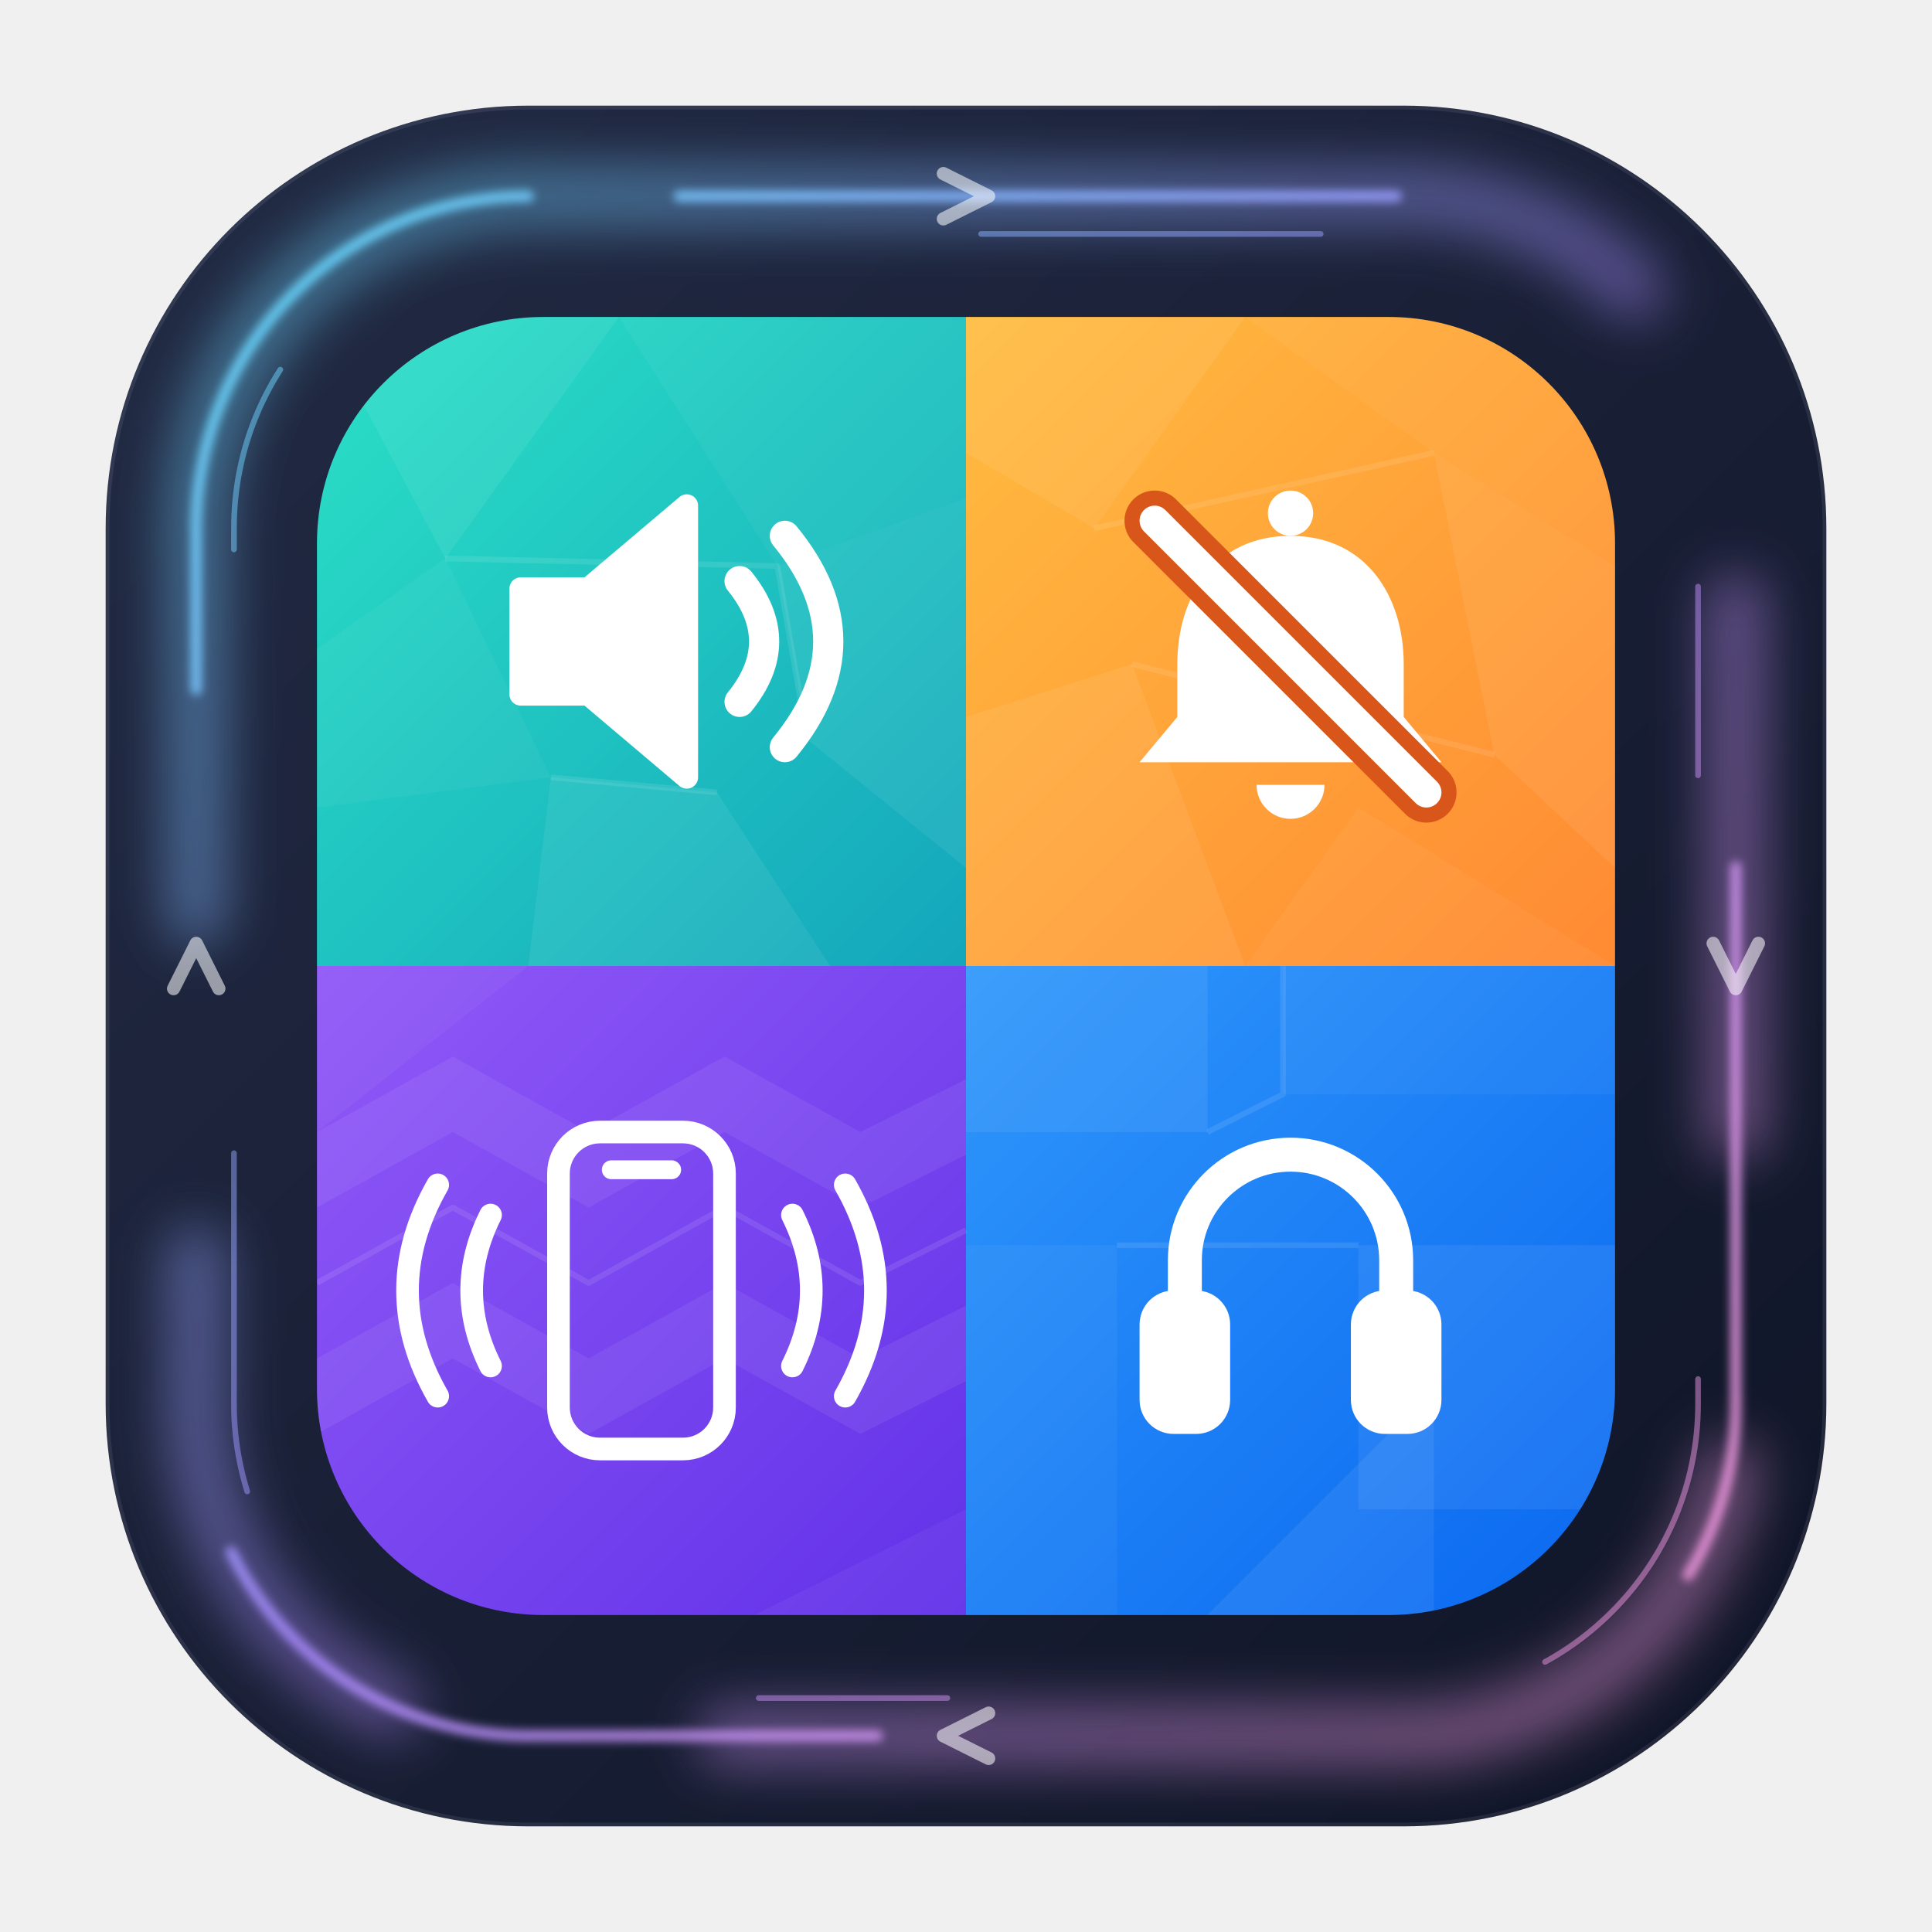
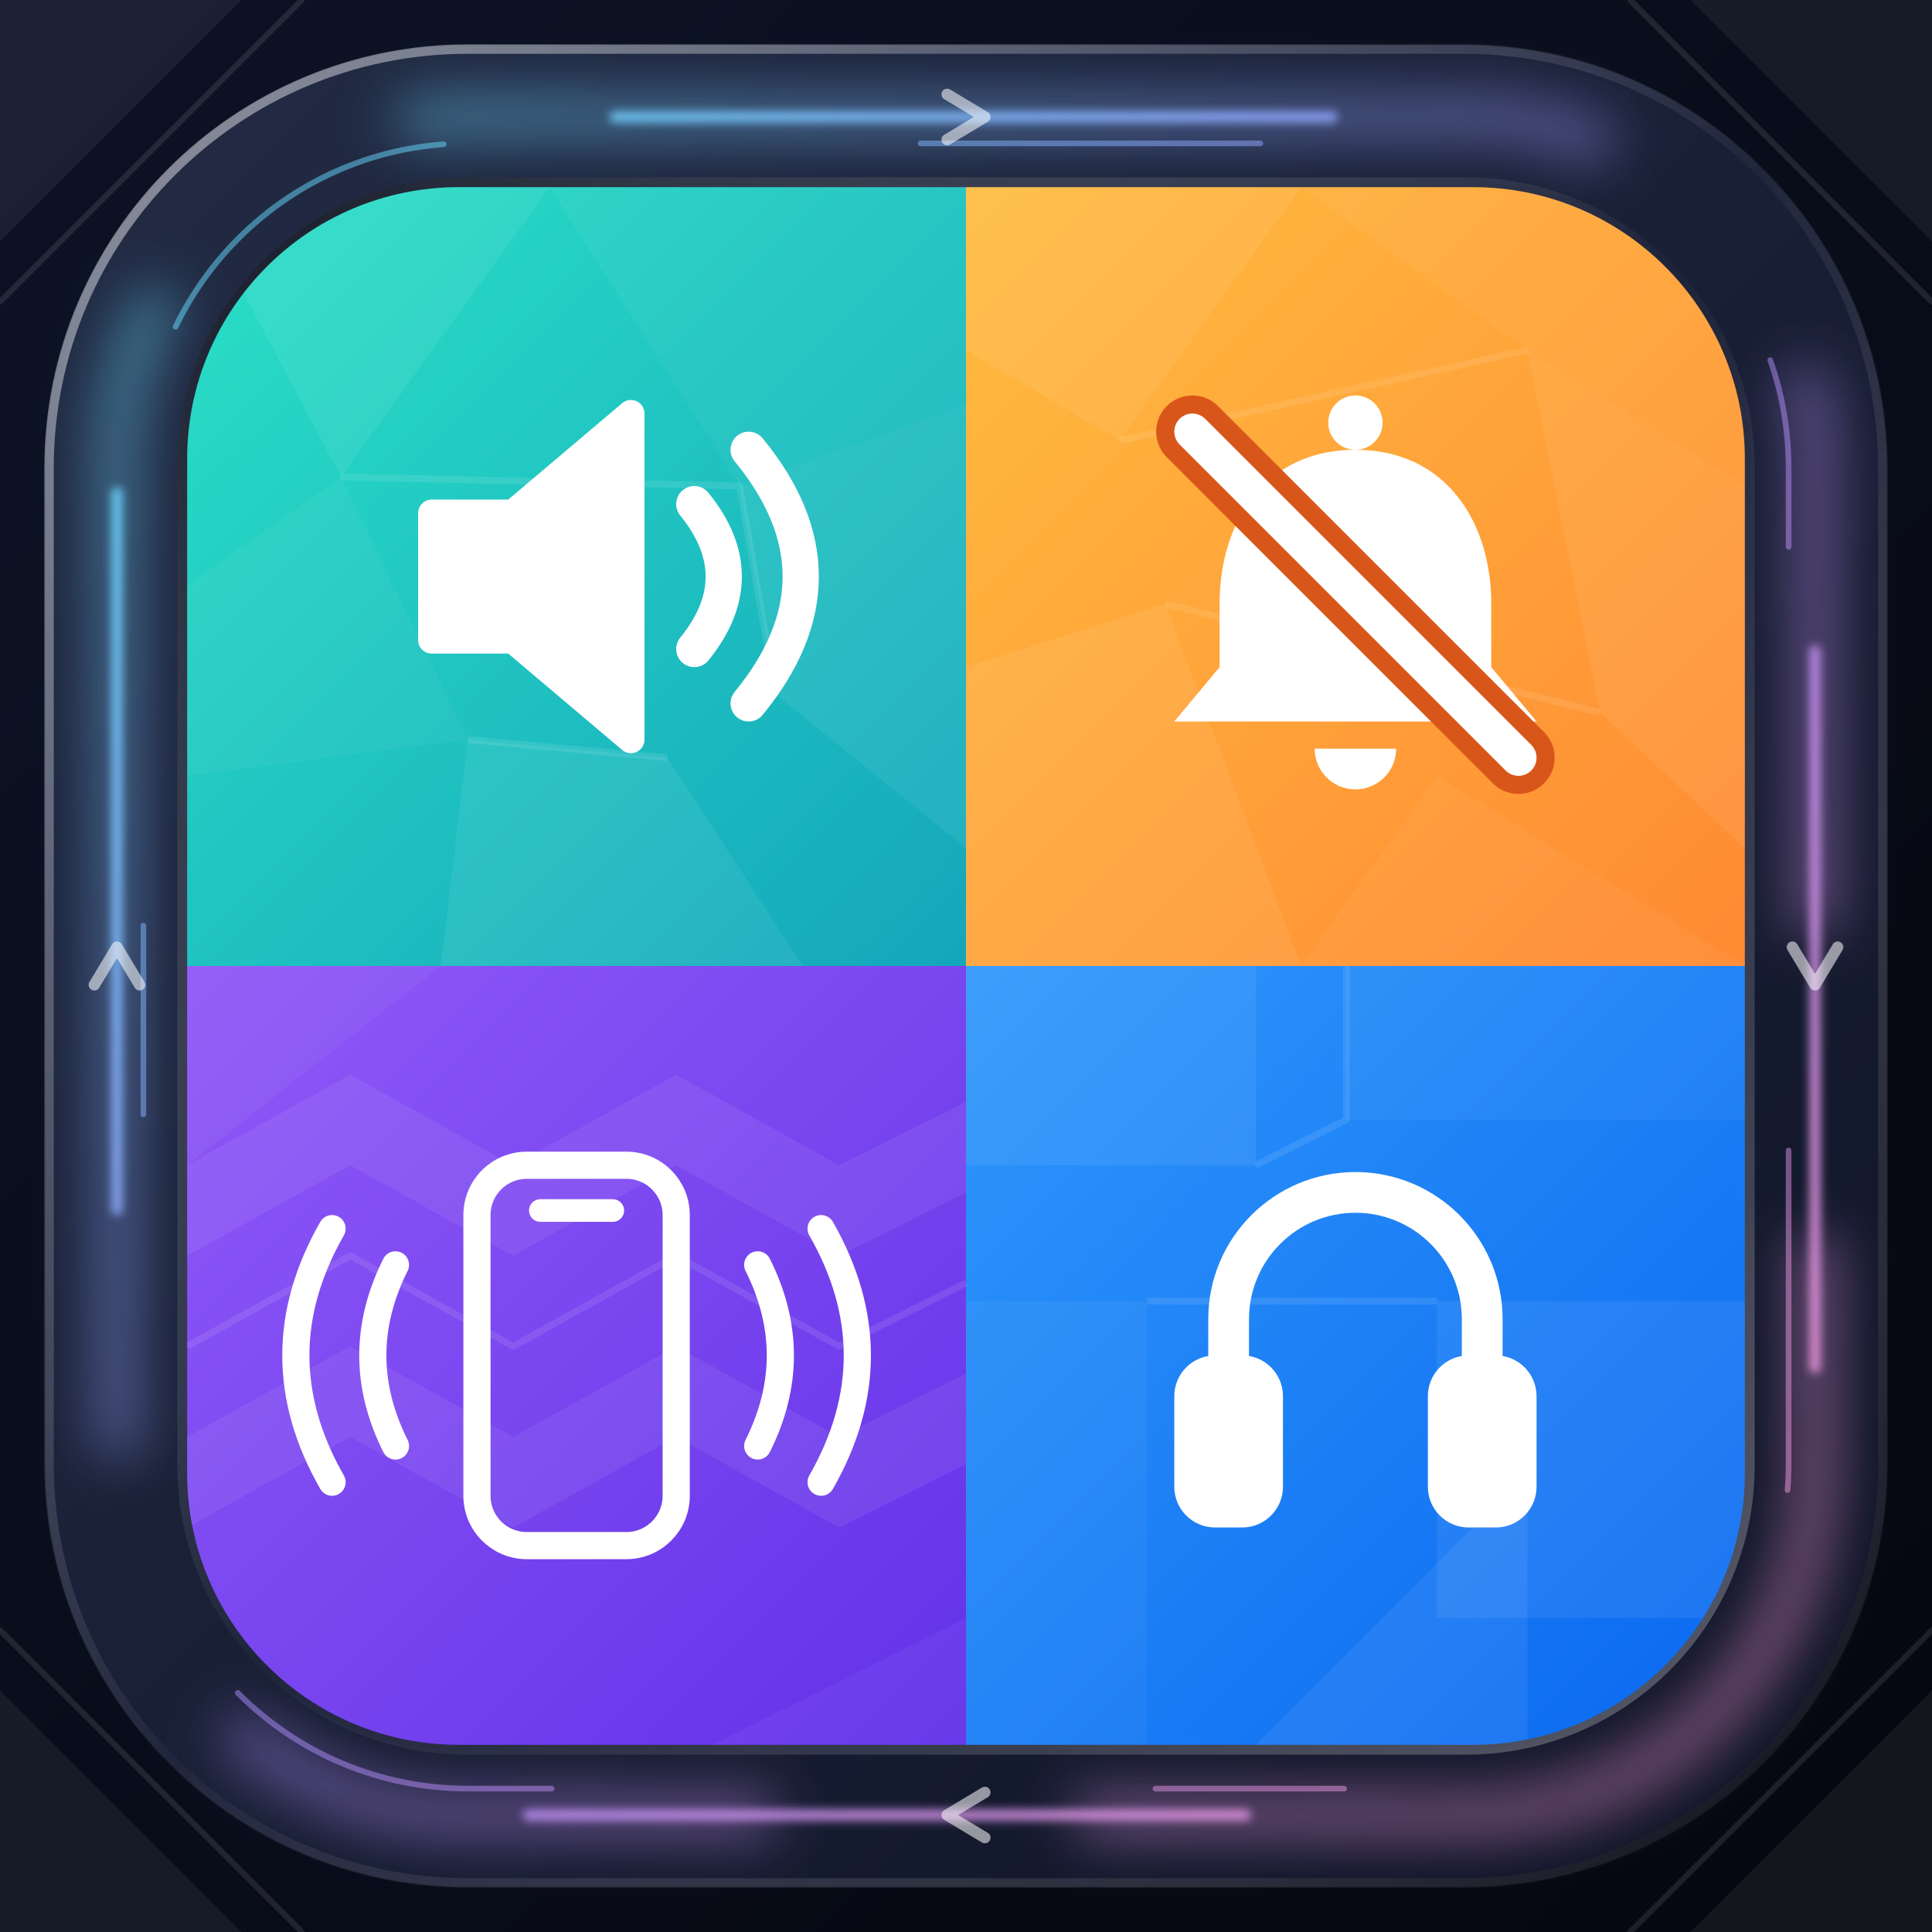
<svg xmlns="http://www.w3.org/2000/svg" viewBox="0 0 512 512" width="512" height="512">
  <defs>
    <linearGradient id="frame" x1="0" y1="0" x2="1" y2="1">
      <stop offset="0" stop-color="#232b45" />
      <stop offset="1" stop-color="#0f1426" />
    </linearGradient>
    <linearGradient id="flow" gradientUnits="userSpaceOnUse" x1="40" y1="40" x2="472" y2="472">
      <stop offset="0" stop-color="#5EE7FF" />
      <stop offset="0.5" stop-color="#A98BFF" />
      <stop offset="1" stop-color="#FF9AD5" />
    </linearGradient>
    <linearGradient id="gBlue" x1="0" y1="0" x2="1" y2="1">
      <stop offset="0" stop-color="#2BE0C6" />
      <stop offset="1" stop-color="#14A6BC" />
    </linearGradient>
    <linearGradient id="gAmber" x1="0" y1="0" x2="1" y2="1">
      <stop offset="0" stop-color="#FFBC40" />
      <stop offset="1" stop-color="#FF8A33" />
    </linearGradient>
    <linearGradient id="gPurple" x1="0" y1="0" x2="1" y2="1">
      <stop offset="0" stop-color="#9059F7" />
      <stop offset="1" stop-color="#6232E8" />
    </linearGradient>
    <linearGradient id="gCyan" x1="0" y1="0" x2="1" y2="1">
      <stop offset="0" stop-color="#2F97FB" />
      <stop offset="1" stop-color="#0A68F0" />
    </linearGradient>
    <clipPath id="tiles">
      <rect x="84" y="84" width="344" height="344" rx="60" />
    </clipPath>
    <filter id="mist" x="-20%" y="-20%" width="140%" height="140%">
      <feGaussianBlur stdDeviation="7" />
    </filter>
    <filter id="glow" x="-20%" y="-20%" width="140%" height="140%">
      <feGaussianBlur stdDeviation="1.2" />
    </filter>
+     <linearGradient id="edge" x1="0" y1="0" x2="1" y2="1">
+       <stop offset="0" stop-color="#0d1326" />
+       <stop offset="1" stop-color="#05070f" />
+     </linearGradient>
+     <linearGradient id="hi" x1="0" y1="0" x2="1" y2="1">
+       <stop offset="0" stop-color="#ffffff" stop-opacity="0.50" />
+       <stop offset="0.5" stop-color="#ffffff" stop-opacity="0.03" />
+       <stop offset="1" stop-color="#000000" stop-opacity="0.45" />
+     </linearGradient>
+     <linearGradient id="hiRev" x1="0" y1="0" x2="1" y2="1">
+       <stop offset="0" stop-color="#000000" stop-opacity="0.50" />
+       <stop offset="0.5" stop-color="#ffffff" stop-opacity="0.02" />
+       <stop offset="1" stop-color="#ffffff" stop-opacity="0.28" />
+     </linearGradient>
  </defs>
-   <rect x="28" y="28" width="456" height="456" rx="112" fill="url(#frame)" />
-   <rect x="28.5" y="28.5" width="455" height="455" rx="111.5" fill="none" stroke="#ffffff" stroke-opacity="0.08" />
+   <rect x="0" y="0" width="512" height="512" fill="url(#edge)" />
+   <g fill="#ffffff" fill-opacity="0.06">
+     <polygon points="0,0 64,0 0,64" />
+     <polygon points="512,0 448,0 512,64" />
+     <polygon points="0,512 64,512 0,448" />
+     <polygon points="512,512 448,512 512,448" />
+   </g>
+   <g fill="none" stroke="#ffffff" stroke-opacity="0.10" stroke-width="1.5" stroke-linecap="round">
+     <path d="M0 80 L80 0" />
+     <path d="M432 0 L512 80" />
+     <path d="M0 432 L80 512" />
+     <path d="M432 512 L512 432" />
+   </g>
+   <rect x="12" y="12" width="488" height="488" rx="112" fill="url(#frame)" />
+   <rect x="13" y="13" width="486" height="486" rx="111" fill="none" stroke="url(#hi)" stroke-width="2.5" />
  <g fill="none" stroke="url(#flow)" stroke-linecap="round">
-     <rect x="52" y="52" width="408" height="408" rx="88" stroke-width="16" stroke-opacity="0.45" stroke-dasharray="300 90 140 90" filter="url(#mist)" />
-     <rect x="52" y="52" width="408" height="408" rx="88" stroke-width="3" stroke-opacity="0.85" stroke-dasharray="190 230" stroke-dashoffset="-40" filter="url(#glow)" />
-     <rect x="62" y="62" width="388" height="388" rx="78" stroke-width="1.5" stroke-opacity="0.5" stroke-dasharray="90 160 50 160" stroke-dashoffset="-120" />
+     <rect x="31" y="31" width="450" height="450" rx="92" stroke-width="12" stroke-opacity="0.45" stroke-dasharray="300 90 140 90" filter="url(#mist)" />
+     <rect x="31" y="31" width="450" height="450" rx="92" stroke-width="3" stroke-opacity="0.85" stroke-dasharray="190 230" stroke-dashoffset="-40" filter="url(#glow)" />
+     <rect x="38" y="38" width="436" height="436" rx="86" stroke-width="1.5" stroke-opacity="0.5" stroke-dasharray="90 160 50 160" stroke-dashoffset="-120" />
  </g>
-   <g fill="none" stroke="#ffffff" stroke-opacity="0.55" stroke-width="3.5" stroke-linecap="round" stroke-linejoin="round">
-     <path d="M250 46 L262 52 L250 58" />
-     <path d="M454 250 L460 262 L466 250" />
-     <path d="M262 454 L250 460 L262 466" />
-     <path d="M58 262 L52 250 L46 262" />
+   <g fill="none" stroke="#ffffff" stroke-opacity="0.55" stroke-width="3" stroke-linecap="round" stroke-linejoin="round">
+     <path d="M251 25 L261 31 L251 37" />
+     <path d="M475 251 L481 261 L487 251" />
+     <path d="M261 475 L251 481 L261 487" />
+     <path d="M25 261 L31 251 L37 261" />
  </g>
-   <g clip-path="url(#tiles)">
-     <rect x="84" y="84" width="172" height="172" fill="url(#gBlue)" />
-     <rect x="256" y="84" width="172" height="172" fill="url(#gAmber)" />
-     <rect x="84" y="256" width="172" height="172" fill="url(#gPurple)" />
-     <rect x="256" y="256" width="172" height="172" fill="url(#gCyan)" />
-     <g fill="#ffffff" fill-opacity="0.07">
-       <polygon points="84,84 164,84 118,148" />
-       <polygon points="146,206 190,210 220,256 140,256" />
-       <polygon points="206,150 256,132 256,230 214,196" />
+   <rect x="48.5" y="48.5" width="415" height="415" rx="75" fill="none" stroke="url(#hiRev)" stroke-width="3" />
+   <g transform="translate(256 256) scale(1.2) translate(-256 -256)">
+     <g clip-path="url(#tiles)">
+       <rect x="84" y="84" width="172" height="172" fill="url(#gBlue)" />
+       <rect x="256" y="84" width="172" height="172" fill="url(#gAmber)" />
+       <rect x="84" y="256" width="172" height="172" fill="url(#gPurple)" />
+       <rect x="256" y="256" width="172" height="172" fill="url(#gCyan)" />
+       <g fill="#ffffff" fill-opacity="0.07">
+         <polygon points="84,84 164,84 118,148" />
+         <polygon points="146,206 190,210 220,256 140,256" />
+         <polygon points="206,150 256,132 256,230 214,196" />
+       </g>
+       <g fill="#ffffff" fill-opacity="0.04">
+         <polygon points="164,84 256,84 256,132 206,150" />
+         <polygon points="84,172 118,148 146,206 84,214" />
+       </g>
+       <g fill="none" stroke="#ffffff" stroke-opacity="0.10" stroke-width="1.5" stroke-linejoin="round">
+         <polyline points="118,148 206,150 214,196" />
+         <polyline points="146,206 190,210" />
+       </g>
+       <g fill="#ffffff" fill-opacity="0.07">
+         <polygon points="256,84 330,84 290,140 256,120" />
+         <polygon points="380,120 428,150 428,230 396,200" />
+         <polygon points="300,176 330,256 256,256 256,190" />
+       </g>
+       <g fill="#ffffff" fill-opacity="0.04">
+         <polygon points="330,84 428,84 428,150 380,120" />
+         <polygon points="330,256 360,214 428,256" />
+       </g>
+       <g fill="none" stroke="#ffffff" stroke-opacity="0.10" stroke-width="1.5" stroke-linejoin="round">
+         <polyline points="290,140 380,120" />
+         <polyline points="300,176 396,200" />
+       </g>
+       <g fill="#ffffff" fill-opacity="0.07">
+         <polygon points="84,300 120,280 156,300 192,280 228,300 256,286 256,306 228,320 192,300 156,320 120,300 84,320" />
+         <polygon points="84,360 120,340 156,360 192,340 228,360 256,346 256,366 228,380 192,360 156,380 120,360 84,380" />
+       </g>
+       <g fill="#ffffff" fill-opacity="0.04">
+         <polygon points="84,256 140,256 84,300" />
+         <polygon points="256,400 256,428 200,428" />
+       </g>
+       <g fill="none" stroke="#ffffff" stroke-opacity="0.10" stroke-width="1.5" stroke-linejoin="round">
+         <polyline points="84,340 120,320 156,340 192,320 228,340 256,326" />
+       </g>
+       <g fill="#ffffff" fill-opacity="0.07">
+         <polygon points="256,256 320,256 320,300 256,300" />
+         <polygon points="360,330 428,330 428,400 360,400" />
+         <polygon points="320,428 380,428 380,368" />
+       </g>
+       <g fill="#ffffff" fill-opacity="0.04">
+         <polygon points="340,256 428,256 428,290 340,290" />
+         <polygon points="256,330 296,330 296,428 256,428" />
+       </g>
+       <g fill="none" stroke="#ffffff" stroke-opacity="0.10" stroke-width="1.5" stroke-linejoin="round">
+         <polyline points="320,300 340,290 340,256" />
+         <polyline points="296,330 360,330" />
+       </g>
    </g>
-     <g fill="#ffffff" fill-opacity="0.04">
-       <polygon points="164,84 256,84 256,132 206,150" />
-       <polygon points="84,172 118,148 146,206 84,214" />
+     <g fill="#ffffff" stroke="none">
+       <path d="M138 156 h18 l26 -22 v72 l-26 -22 h-18 z" stroke="#ffffff" stroke-width="6" stroke-linejoin="round" />
    </g>
-     <g fill="none" stroke="#ffffff" stroke-opacity="0.10" stroke-width="1.5" stroke-linejoin="round">
-       <polyline points="118,148 206,150 214,196" />
-       <polyline points="146,206 190,210" />
+     <g fill="none" stroke="#ffffff" stroke-width="8" stroke-linecap="round">
+       <path d="M196 154 q13 16 0 32" />
+       <path d="M208 142 q23 28 0 56" />
    </g>
-     <g fill="#ffffff" fill-opacity="0.07">
-       <polygon points="256,84 330,84 290,140 256,120" />
-       <polygon points="380,120 428,150 428,230 396,200" />
-       <polygon points="300,176 330,256 256,256 256,190" />
+     <g fill="#ffffff">
+       <circle cx="342" cy="136" r="6" />
+       <path d="M342 142 c-20 0 -30 16 -30 34 v14 l-10 12 h80 l-10 -12 v-14 c0 -18 -10 -34 -30 -34 z" />
+       <path d="M333 208 a9 9 0 0 0 18 0 z" />
    </g>
-     <g fill="#ffffff" fill-opacity="0.04">
-       <polygon points="330,84 428,84 428,150 380,120" />
-       <polygon points="330,256 360,214 428,256" />
+     <line x1="306" y1="138" x2="378" y2="210" stroke="#D9561A" stroke-width="16" stroke-linecap="round" />
+     <line x1="306" y1="138" x2="378" y2="210" stroke="#ffffff" stroke-width="8" stroke-linecap="round" />
+     <g fill="none" stroke="#ffffff" stroke-linecap="round" stroke-linejoin="round">
+       <rect x="148" y="300" width="44" height="84" rx="11" stroke-width="6" />
+       <path d="M162 310 h16" stroke-width="5" />
+       <path d="M130 322 q-10 20 0 40 M116 314 q-16 28 0 56 M210 322 q10 20 0 40 M224 314 q16 28 0 56" stroke-width="6" />
    </g>
-     <g fill="none" stroke="#ffffff" stroke-opacity="0.10" stroke-width="1.5" stroke-linejoin="round">
-       <polyline points="290,140 380,120" />
-       <polyline points="300,176 396,200" />
-     </g>
-     <g fill="#ffffff" fill-opacity="0.07">
-       <polygon points="84,300 120,280 156,300 192,280 228,300 256,286 256,306 228,320 192,300 156,320 120,300 84,320" />
-       <polygon points="84,360 120,340 156,360 192,340 228,360 256,346 256,366 228,380 192,360 156,380 120,360 84,380" />
-     </g>
-     <g fill="#ffffff" fill-opacity="0.04">
-       <polygon points="84,256 140,256 84,300" />
-       <polygon points="256,400 256,428 200,428" />
-     </g>
-     <g fill="none" stroke="#ffffff" stroke-opacity="0.10" stroke-width="1.5" stroke-linejoin="round">
-       <polyline points="84,340 120,320 156,340 192,320 228,340 256,326" />
-     </g>
-     <g fill="#ffffff" fill-opacity="0.07">
-       <polygon points="256,256 320,256 320,300 256,300" />
-       <polygon points="360,330 428,330 428,400 360,400" />
-       <polygon points="320,428 380,428 380,368" />
-     </g>
-     <g fill="#ffffff" fill-opacity="0.04">
-       <polygon points="340,256 428,256 428,290 340,290" />
-       <polygon points="256,330 296,330 296,428 256,428" />
-     </g>
-     <g fill="none" stroke="#ffffff" stroke-opacity="0.10" stroke-width="1.5" stroke-linejoin="round">
-       <polyline points="320,300 340,290 340,256" />
-       <polyline points="296,330 360,330" />
-     </g>
+     <path d="M314 346 v-12 a28 28 0 0 1 56 0 v12" fill="none" stroke="#ffffff" stroke-width="9" stroke-linecap="round" stroke-linejoin="round" />
+     <rect x="302" y="342" width="24" height="38" rx="9" fill="#ffffff" />
+     <rect x="358" y="342" width="24" height="38" rx="9" fill="#ffffff" />
  </g>
-   <g fill="#ffffff" stroke="none">
-     <path d="M138 156 h18 l26 -22 v72 l-26 -22 h-18 z" stroke="#ffffff" stroke-width="6" stroke-linejoin="round" />
-   </g>
-   <g fill="none" stroke="#ffffff" stroke-width="8" stroke-linecap="round">
-     <path d="M196 154 q13 16 0 32" />
-     <path d="M208 142 q23 28 0 56" />
-   </g>
-   <g fill="#ffffff">
-     <circle cx="342" cy="136" r="6" />
-     <path d="M342 142 c-20 0 -30 16 -30 34 v14 l-10 12 h80 l-10 -12 v-14 c0 -18 -10 -34 -30 -34 z" />
-     <path d="M333 208 a9 9 0 0 0 18 0 z" />
-   </g>
-   <line x1="306" y1="138" x2="378" y2="210" stroke="#D9561A" stroke-width="16" stroke-linecap="round" />
-   <line x1="306" y1="138" x2="378" y2="210" stroke="#ffffff" stroke-width="8" stroke-linecap="round" />
-   <g fill="none" stroke="#ffffff" stroke-linecap="round" stroke-linejoin="round">
-     <rect x="148" y="300" width="44" height="84" rx="11" stroke-width="6" />
-     <path d="M162 310 h16" stroke-width="5" />
-     <path d="M130 322 q-10 20 0 40 M116 314 q-16 28 0 56 M210 322 q10 20 0 40 M224 314 q16 28 0 56" stroke-width="6" />
-   </g>
-   <path d="M314 346 v-12 a28 28 0 0 1 56 0 v12" fill="none" stroke="#ffffff" stroke-width="9" stroke-linecap="round" stroke-linejoin="round" />
-   <rect x="302" y="342" width="24" height="38" rx="9" fill="#ffffff" />
-   <rect x="358" y="342" width="24" height="38" rx="9" fill="#ffffff" />
</svg>
